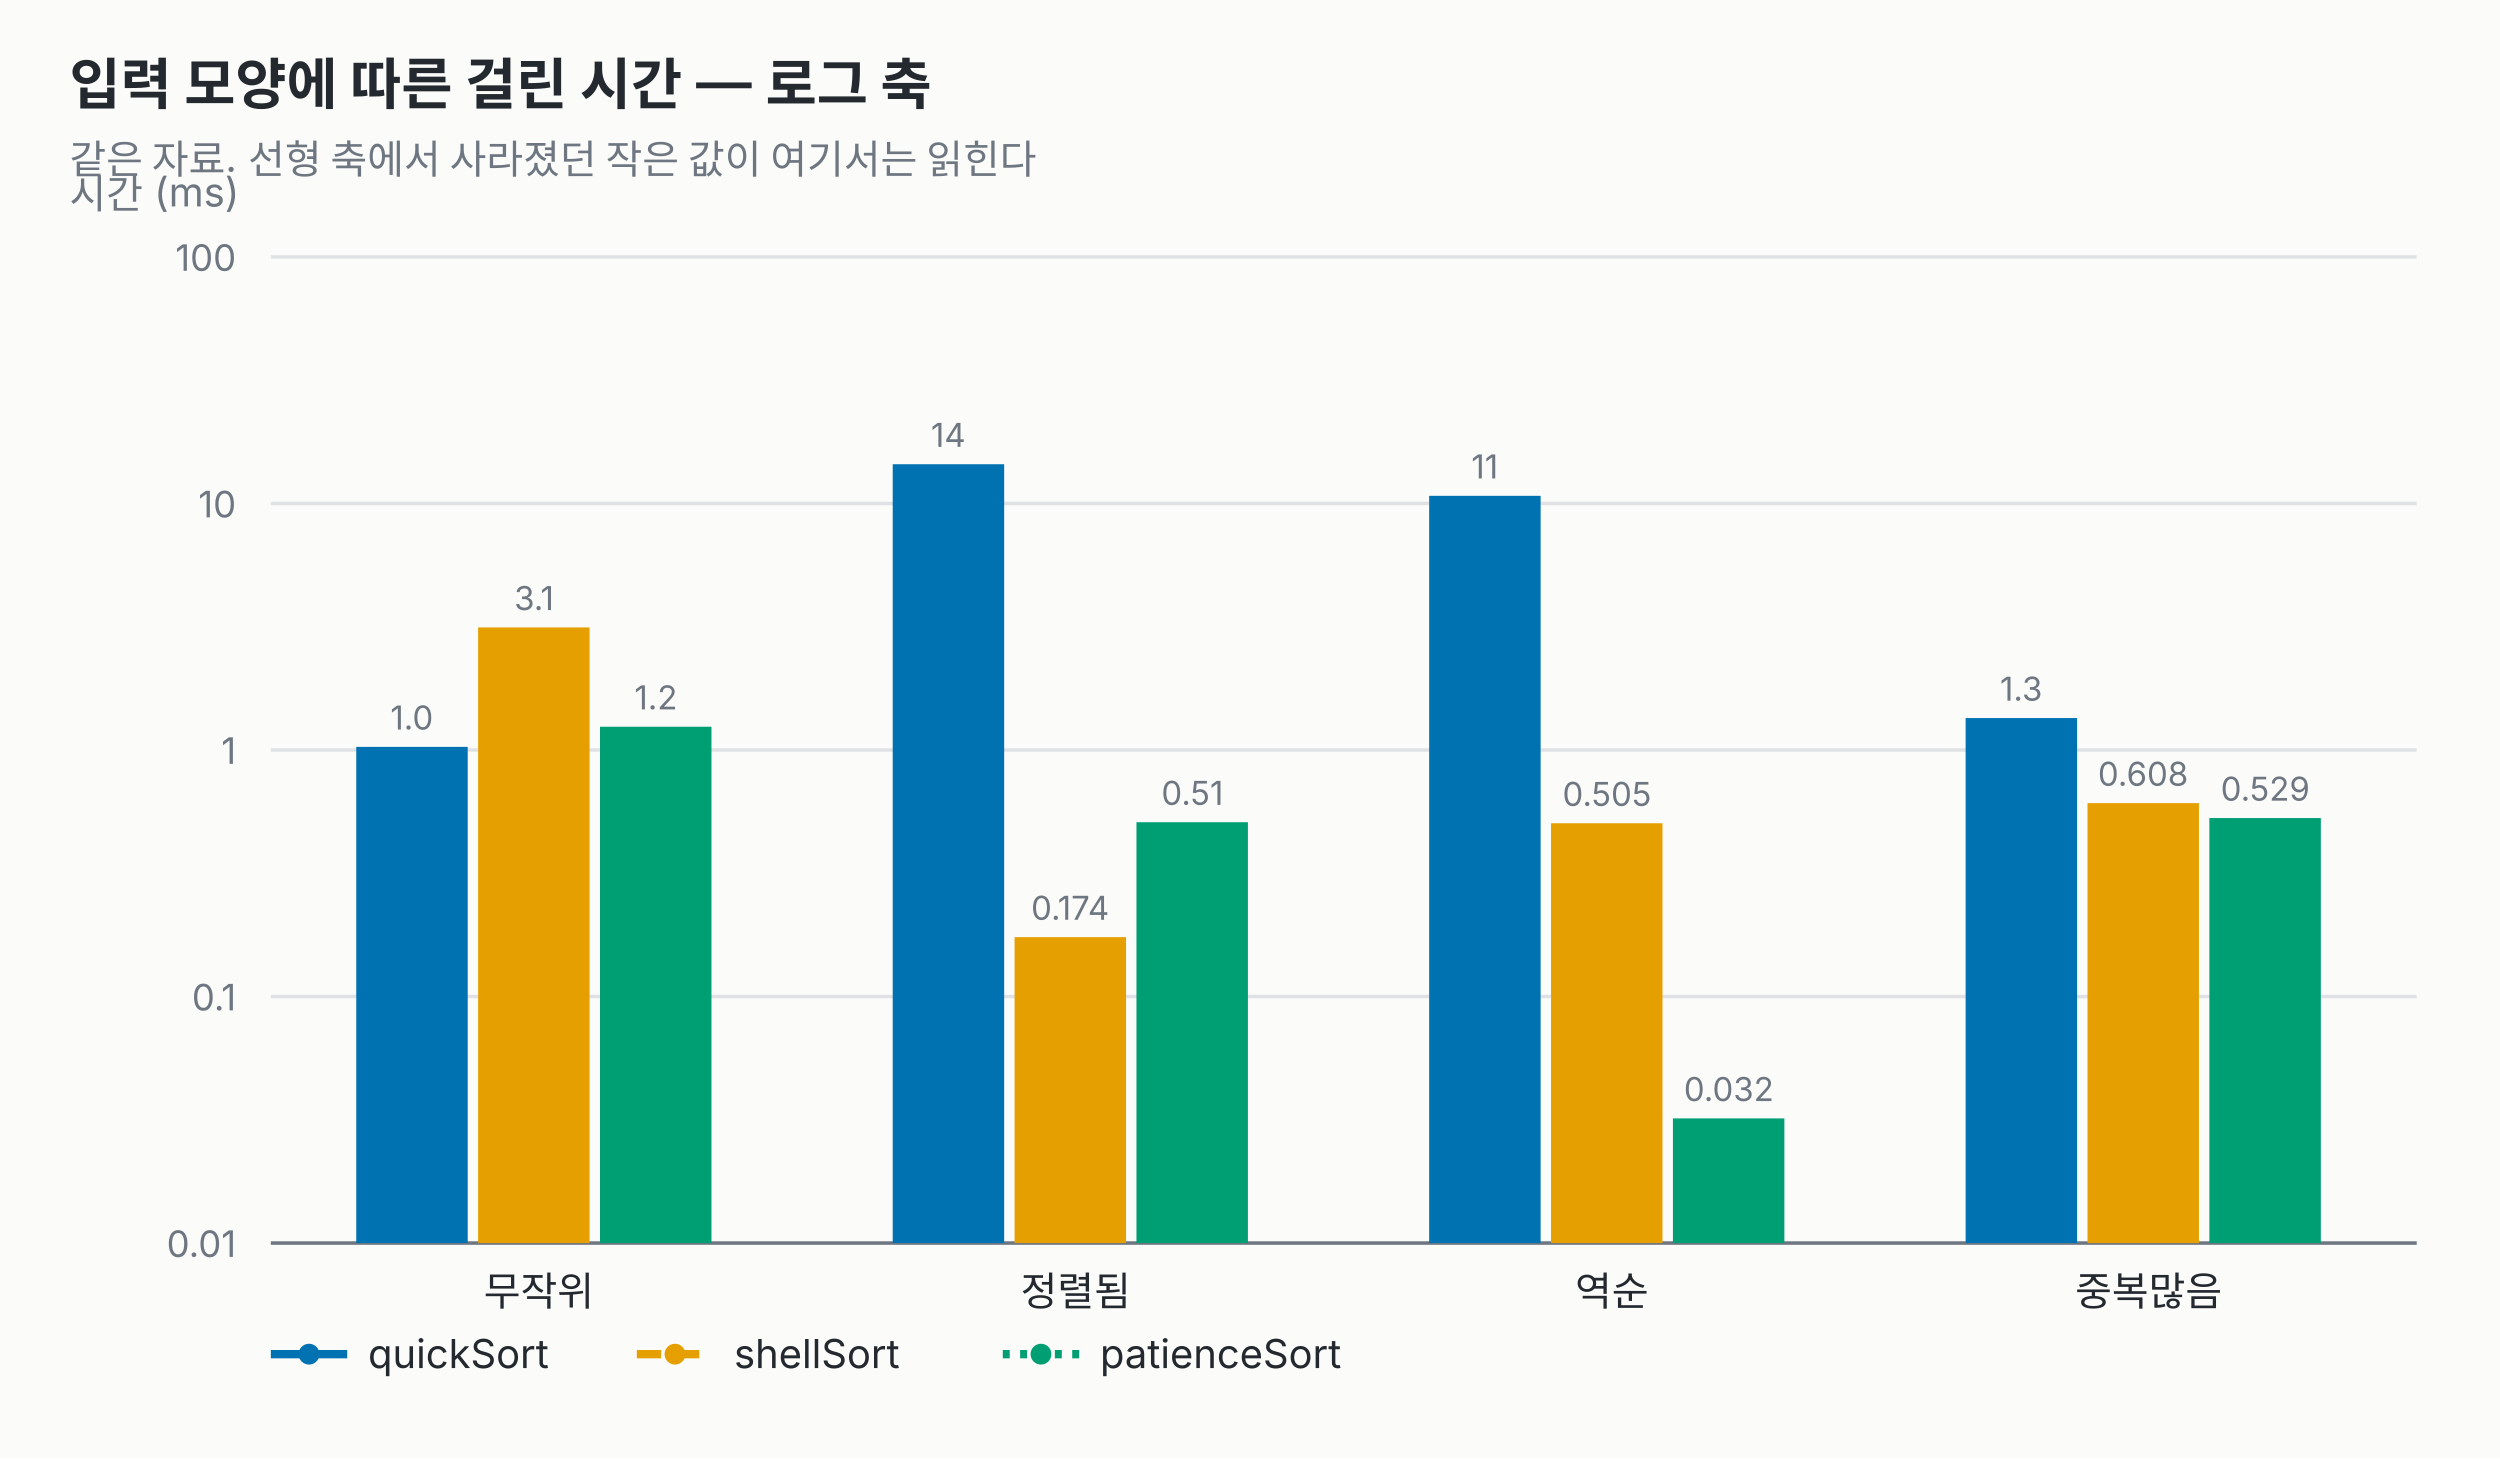
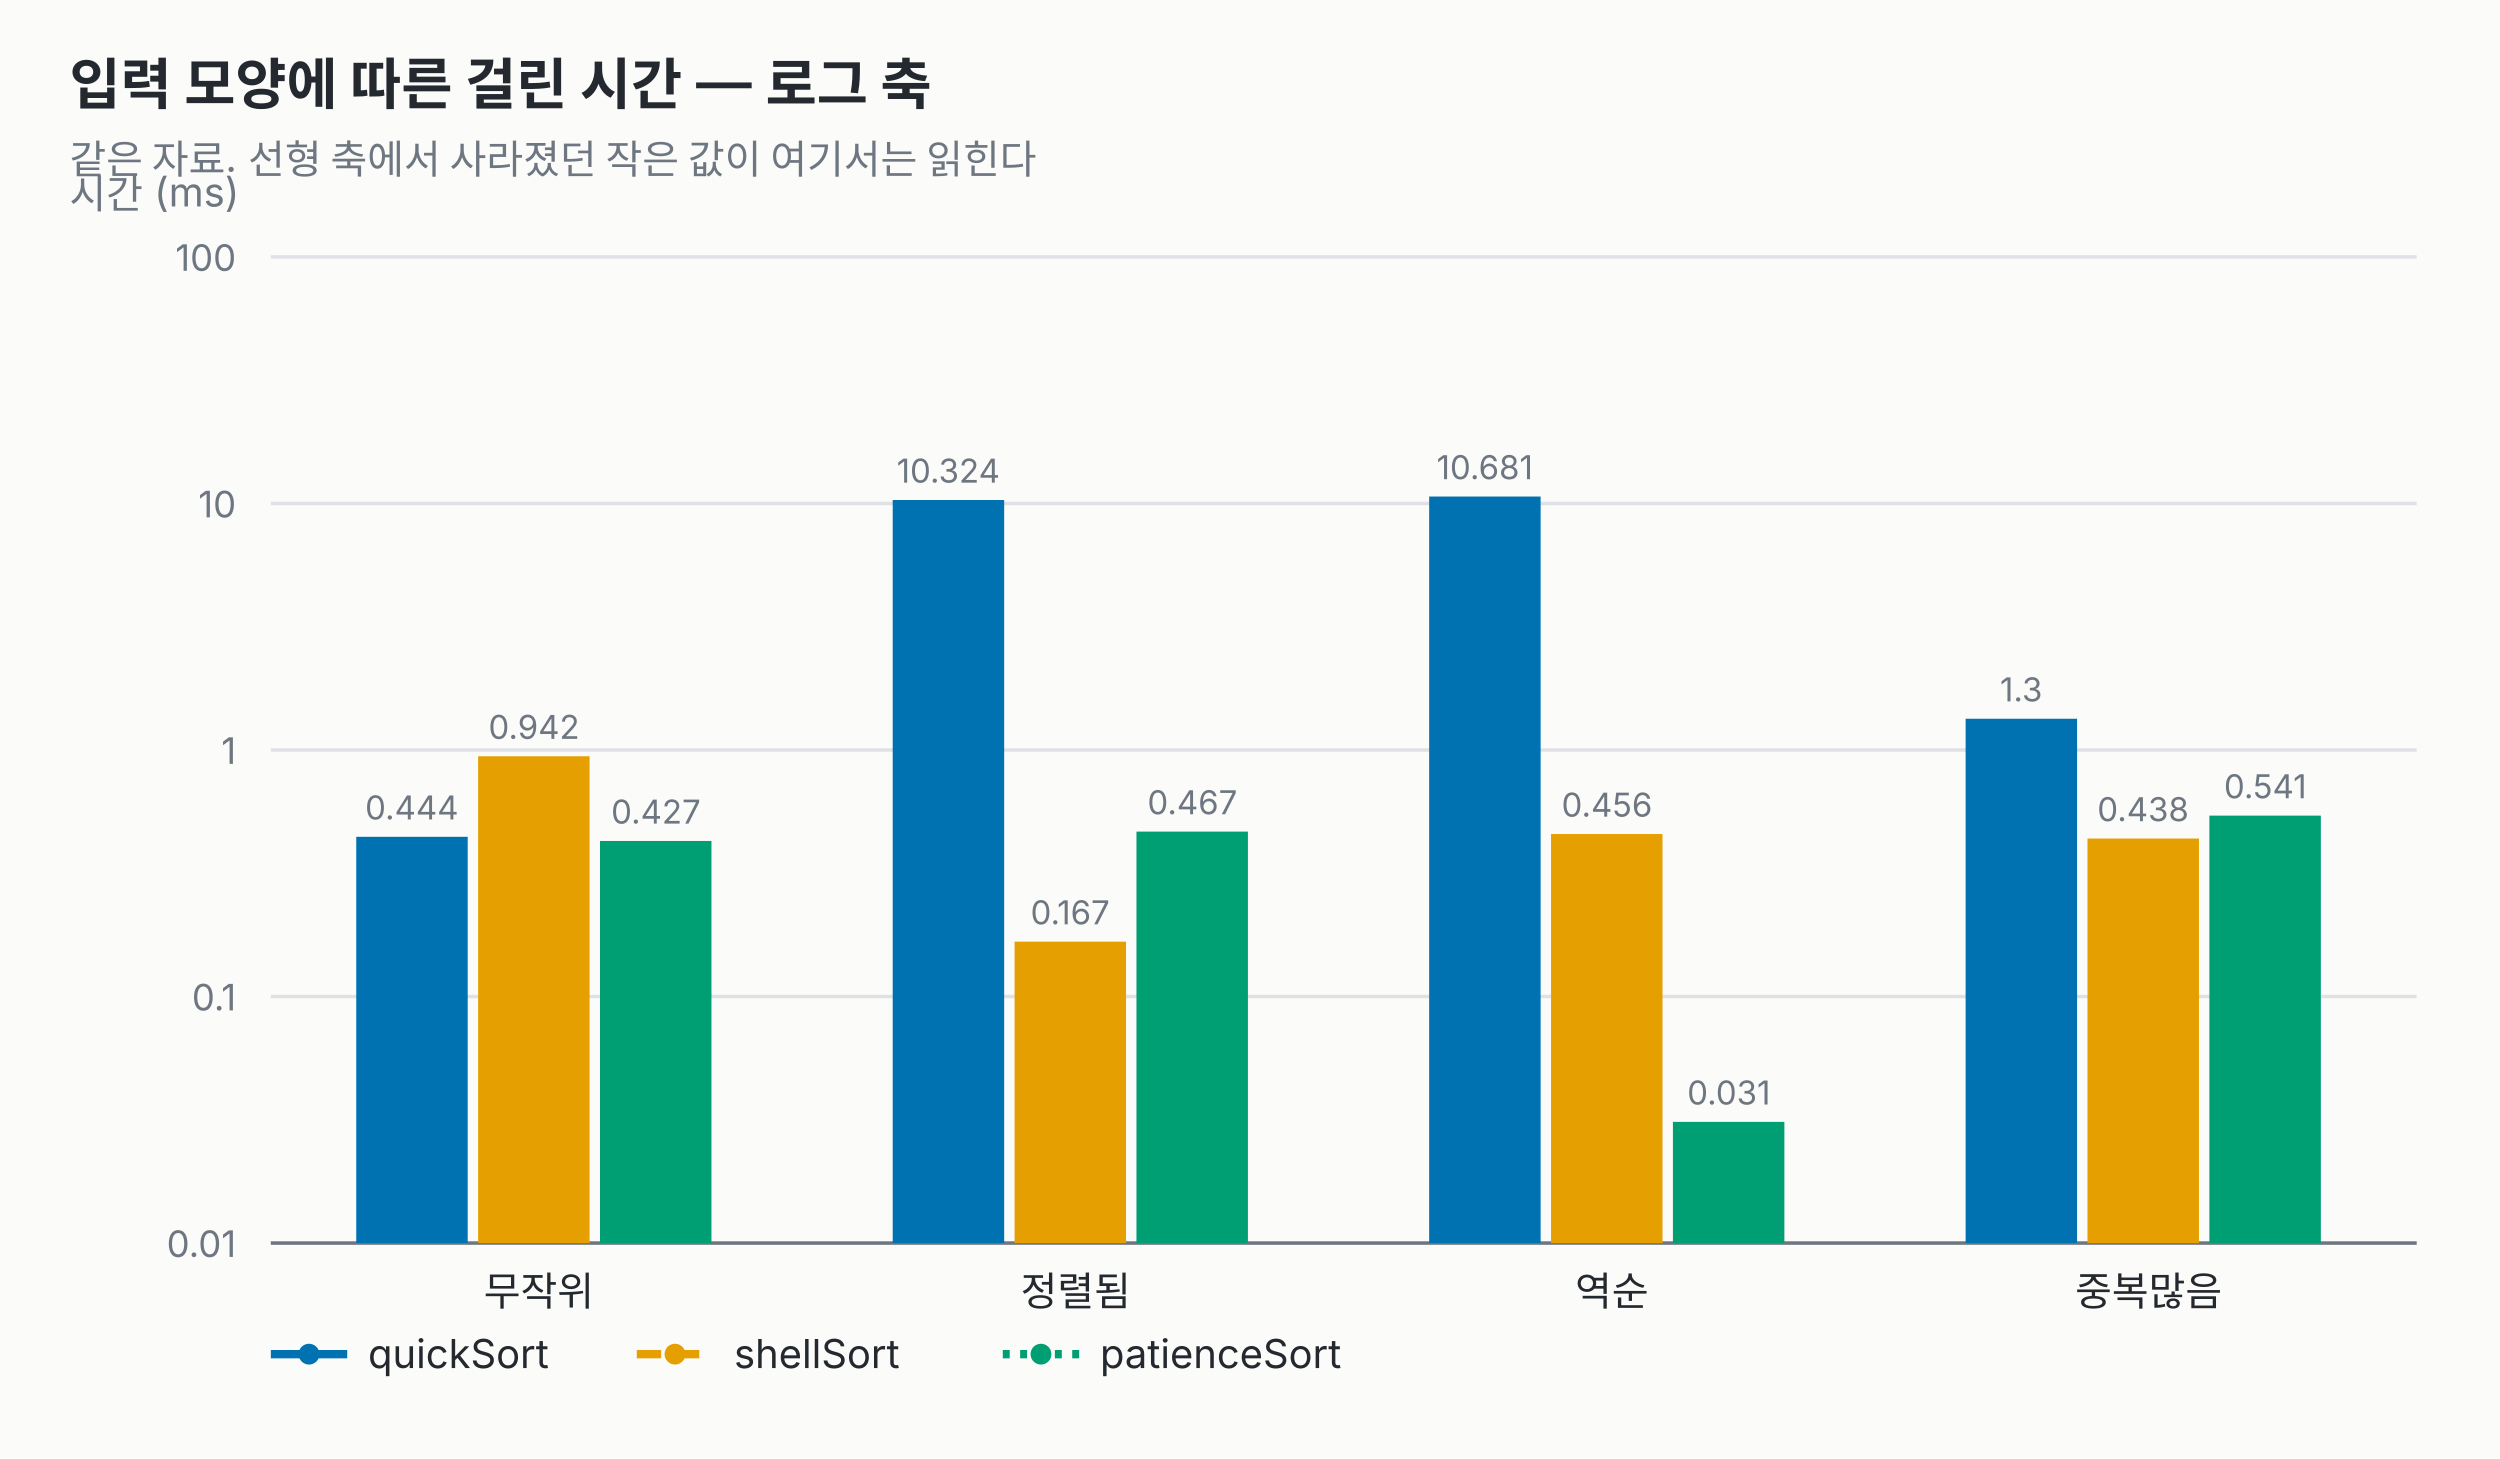
<svg xmlns="http://www.w3.org/2000/svg" width="720" height="420" viewBox="0 0 720 420" font-family="-apple-system, BlinkMacSystemFont, 'Segoe UI', 'Noto Sans KR', 'Apple SD Gothic Neo', 'Malgun Gothic', sans-serif">
  <rect width="720" height="420" fill="#fbfbf9" />
  <text x="20.0" y="30.0" font-size="16" fill="#24292f" text-anchor="start" font-weight="600">입력 모양에 따른 걸린 시간 — 로그 축</text>
  <text x="20.0" y="50.0" font-size="11.5" fill="#6e7781" text-anchor="start" font-weight="400">같은 자료. 선형 축에서 사라졌던 작은 값이 여기서는 읽힌다</text>
  <line x1="78.0" y1="358.0" x2="696.0" y2="358.0" stroke="#dfe1e4" stroke-width="1" stroke-dasharray="none" />
  <text x="68.0" y="362.0" font-size="10.5" fill="#6e7781" text-anchor="end" font-weight="400">0.01</text>
  <line x1="78.0" y1="287.0" x2="696.0" y2="287.0" stroke="#dfe1e4" stroke-width="1" stroke-dasharray="none" />
  <text x="68.0" y="291.0" font-size="10.5" fill="#6e7781" text-anchor="end" font-weight="400">0.1</text>
  <line x1="78.0" y1="216.0" x2="696.0" y2="216.0" stroke="#dfe1e4" stroke-width="1" stroke-dasharray="none" />
  <text x="68.0" y="220.0" font-size="10.5" fill="#6e7781" text-anchor="end" font-weight="400">1</text>
  <line x1="78.0" y1="145.0" x2="696.0" y2="145.0" stroke="#dfe1e4" stroke-width="1" stroke-dasharray="none" />
  <text x="68.0" y="149.0" font-size="10.5" fill="#6e7781" text-anchor="end" font-weight="400">10</text>
  <line x1="78.0" y1="74.0" x2="696.0" y2="74.0" stroke="#dfe1e4" stroke-width="1" stroke-dasharray="none" />
  <text x="68.0" y="78.0" font-size="10.5" fill="#6e7781" text-anchor="end" font-weight="400">100</text>
  <line x1="78.0" y1="358.0" x2="696.0" y2="358.0" stroke="#6e7781" stroke-width="1" stroke-dasharray="none" />
  <text x="20.0" y="60.0" font-size="11.5" fill="#6e7781" text-anchor="start" font-weight="400">시간 (ms)</text>
-   <rect x="102.6" y="215.1" width="32.1" height="142.9" fill="#0072B2" />
-   <text x="118.6" y="210.1" font-size="9.5" fill="#6e7781" text-anchor="middle" font-weight="400">1.0</text>
-   <rect x="137.7" y="180.7" width="32.1" height="177.3" fill="#E69F00" />
-   <text x="153.8" y="175.7" font-size="9.5" fill="#6e7781" text-anchor="middle" font-weight="400">3.1</text>
-   <rect x="172.8" y="209.3" width="32.1" height="148.7" fill="#009E73" />
-   <text x="188.9" y="204.3" font-size="9.5" fill="#6e7781" text-anchor="middle" font-weight="400">1.2</text>
+   <rect x="102.6" y="241.0" width="32.1" height="117.0" fill="#0072B2" />
+   <text x="118.6" y="236.0" font-size="9.5" fill="#6e7781" text-anchor="middle" font-weight="400">0.444</text>
+   <rect x="137.7" y="217.8" width="32.1" height="140.2" fill="#E69F00" />
+   <text x="153.8" y="212.8" font-size="9.5" fill="#6e7781" text-anchor="middle" font-weight="400">0.942</text>
+   <rect x="172.8" y="242.2" width="32.1" height="115.8" fill="#009E73" />
+   <text x="188.9" y="237.2" font-size="9.5" fill="#6e7781" text-anchor="middle" font-weight="400">0.427</text>
  <text x="155.2" y="376.0" font-size="11.5" fill="#24292f" text-anchor="middle" font-weight="400">무작위</text>
-   <rect x="257.1" y="133.7" width="32.1" height="224.3" fill="#0072B2" />
-   <text x="273.1" y="128.7" font-size="9.5" fill="#6e7781" text-anchor="middle" font-weight="400">14</text>
-   <rect x="292.2" y="269.9" width="32.1" height="88.1" fill="#E69F00" />
-   <text x="308.2" y="264.9" font-size="9.5" fill="#6e7781" text-anchor="middle" font-weight="400">0.174</text>
-   <rect x="327.3" y="236.8" width="32.1" height="121.2" fill="#009E73" />
-   <text x="343.4" y="231.8" font-size="9.5" fill="#6e7781" text-anchor="middle" font-weight="400">0.51</text>
+   <rect x="257.1" y="144.0" width="32.1" height="214.0" fill="#0072B2" />
+   <text x="273.1" y="139.0" font-size="9.5" fill="#6e7781" text-anchor="middle" font-weight="400">10.324</text>
+   <rect x="292.2" y="271.2" width="32.1" height="86.8" fill="#E69F00" />
+   <text x="308.2" y="266.2" font-size="9.5" fill="#6e7781" text-anchor="middle" font-weight="400">0.167</text>
+   <rect x="327.3" y="239.5" width="32.1" height="118.5" fill="#009E73" />
+   <text x="343.4" y="234.5" font-size="9.5" fill="#6e7781" text-anchor="middle" font-weight="400">0.467</text>
  <text x="309.8" y="376.0" font-size="11.5" fill="#24292f" text-anchor="middle" font-weight="400">정렬됨</text>
-   <rect x="411.6" y="142.8" width="32.1" height="215.2" fill="#0072B2" />
-   <text x="427.6" y="137.8" font-size="9.5" fill="#6e7781" text-anchor="middle" font-weight="400">11</text>
-   <rect x="446.7" y="237.1" width="32.1" height="120.9" fill="#E69F00" />
-   <text x="462.8" y="232.1" font-size="9.5" fill="#6e7781" text-anchor="middle" font-weight="400">0.505</text>
-   <rect x="481.8" y="322.1" width="32.1" height="35.9" fill="#009E73" />
-   <text x="497.9" y="317.1" font-size="9.5" fill="#6e7781" text-anchor="middle" font-weight="400">0.032</text>
+   <rect x="411.6" y="143.0" width="32.1" height="215.0" fill="#0072B2" />
+   <text x="427.6" y="138.0" font-size="9.5" fill="#6e7781" text-anchor="middle" font-weight="400">10.681</text>
+   <rect x="446.7" y="240.2" width="32.1" height="117.8" fill="#E69F00" />
+   <text x="462.8" y="235.2" font-size="9.5" fill="#6e7781" text-anchor="middle" font-weight="400">0.456</text>
+   <rect x="481.8" y="323.1" width="32.1" height="34.9" fill="#009E73" />
+   <text x="497.9" y="318.1" font-size="9.5" fill="#6e7781" text-anchor="middle" font-weight="400">0.031</text>
  <text x="464.2" y="376.0" font-size="11.5" fill="#24292f" text-anchor="middle" font-weight="400">역순</text>
-   <rect x="566.1" y="206.8" width="32.1" height="151.2" fill="#0072B2" />
-   <text x="582.1" y="201.8" font-size="9.5" fill="#6e7781" text-anchor="middle" font-weight="400">1.3</text>
-   <rect x="601.2" y="231.3" width="32.1" height="126.7" fill="#E69F00" />
-   <text x="617.2" y="226.3" font-size="9.5" fill="#6e7781" text-anchor="middle" font-weight="400">0.608</text>
-   <rect x="636.3" y="235.6" width="32.1" height="122.4" fill="#009E73" />
-   <text x="652.4" y="230.6" font-size="9.5" fill="#6e7781" text-anchor="middle" font-weight="400">0.529</text>
+   <rect x="566.1" y="207.0" width="32.1" height="151.0" fill="#0072B2" />
+   <text x="582.1" y="202.0" font-size="9.5" fill="#6e7781" text-anchor="middle" font-weight="400">1.3</text>
+   <rect x="601.2" y="241.5" width="32.1" height="116.5" fill="#E69F00" />
+   <text x="617.2" y="236.5" font-size="9.5" fill="#6e7781" text-anchor="middle" font-weight="400">0.438</text>
+   <rect x="636.3" y="234.9" width="32.1" height="123.1" fill="#009E73" />
+   <text x="652.4" y="229.9" font-size="9.5" fill="#6e7781" text-anchor="middle" font-weight="400">0.541</text>
  <text x="618.8" y="376.0" font-size="11.5" fill="#24292f" text-anchor="middle" font-weight="400">중복많음</text>
  <line x1="78.0" y1="390.0" x2="100.0" y2="390.0" stroke="#0072B2" stroke-width="2.4" stroke-dasharray="none" />
  <circle cx="89.0" cy="390.0" r="3" fill="#0072B2" />
  <text x="106.0" y="394.0" font-size="11.5" fill="#24292f" text-anchor="start" font-weight="400">quickSort</text>
  <line x1="183.4" y1="390.0" x2="205.4" y2="390.0" stroke="#E69F00" stroke-width="2.4" stroke-dasharray="7 4" />
  <circle cx="194.4" cy="390.0" r="3" fill="#E69F00" />
  <text x="211.4" y="394.0" font-size="11.5" fill="#24292f" text-anchor="start" font-weight="400">shellSort</text>
  <line x1="288.8" y1="390.0" x2="310.8" y2="390.0" stroke="#009E73" stroke-width="2.4" stroke-dasharray="2 3" />
  <circle cx="299.8" cy="390.0" r="3" fill="#009E73" />
  <text x="316.8" y="394.0" font-size="11.5" fill="#24292f" text-anchor="start" font-weight="400">patienceSort</text>
</svg>
